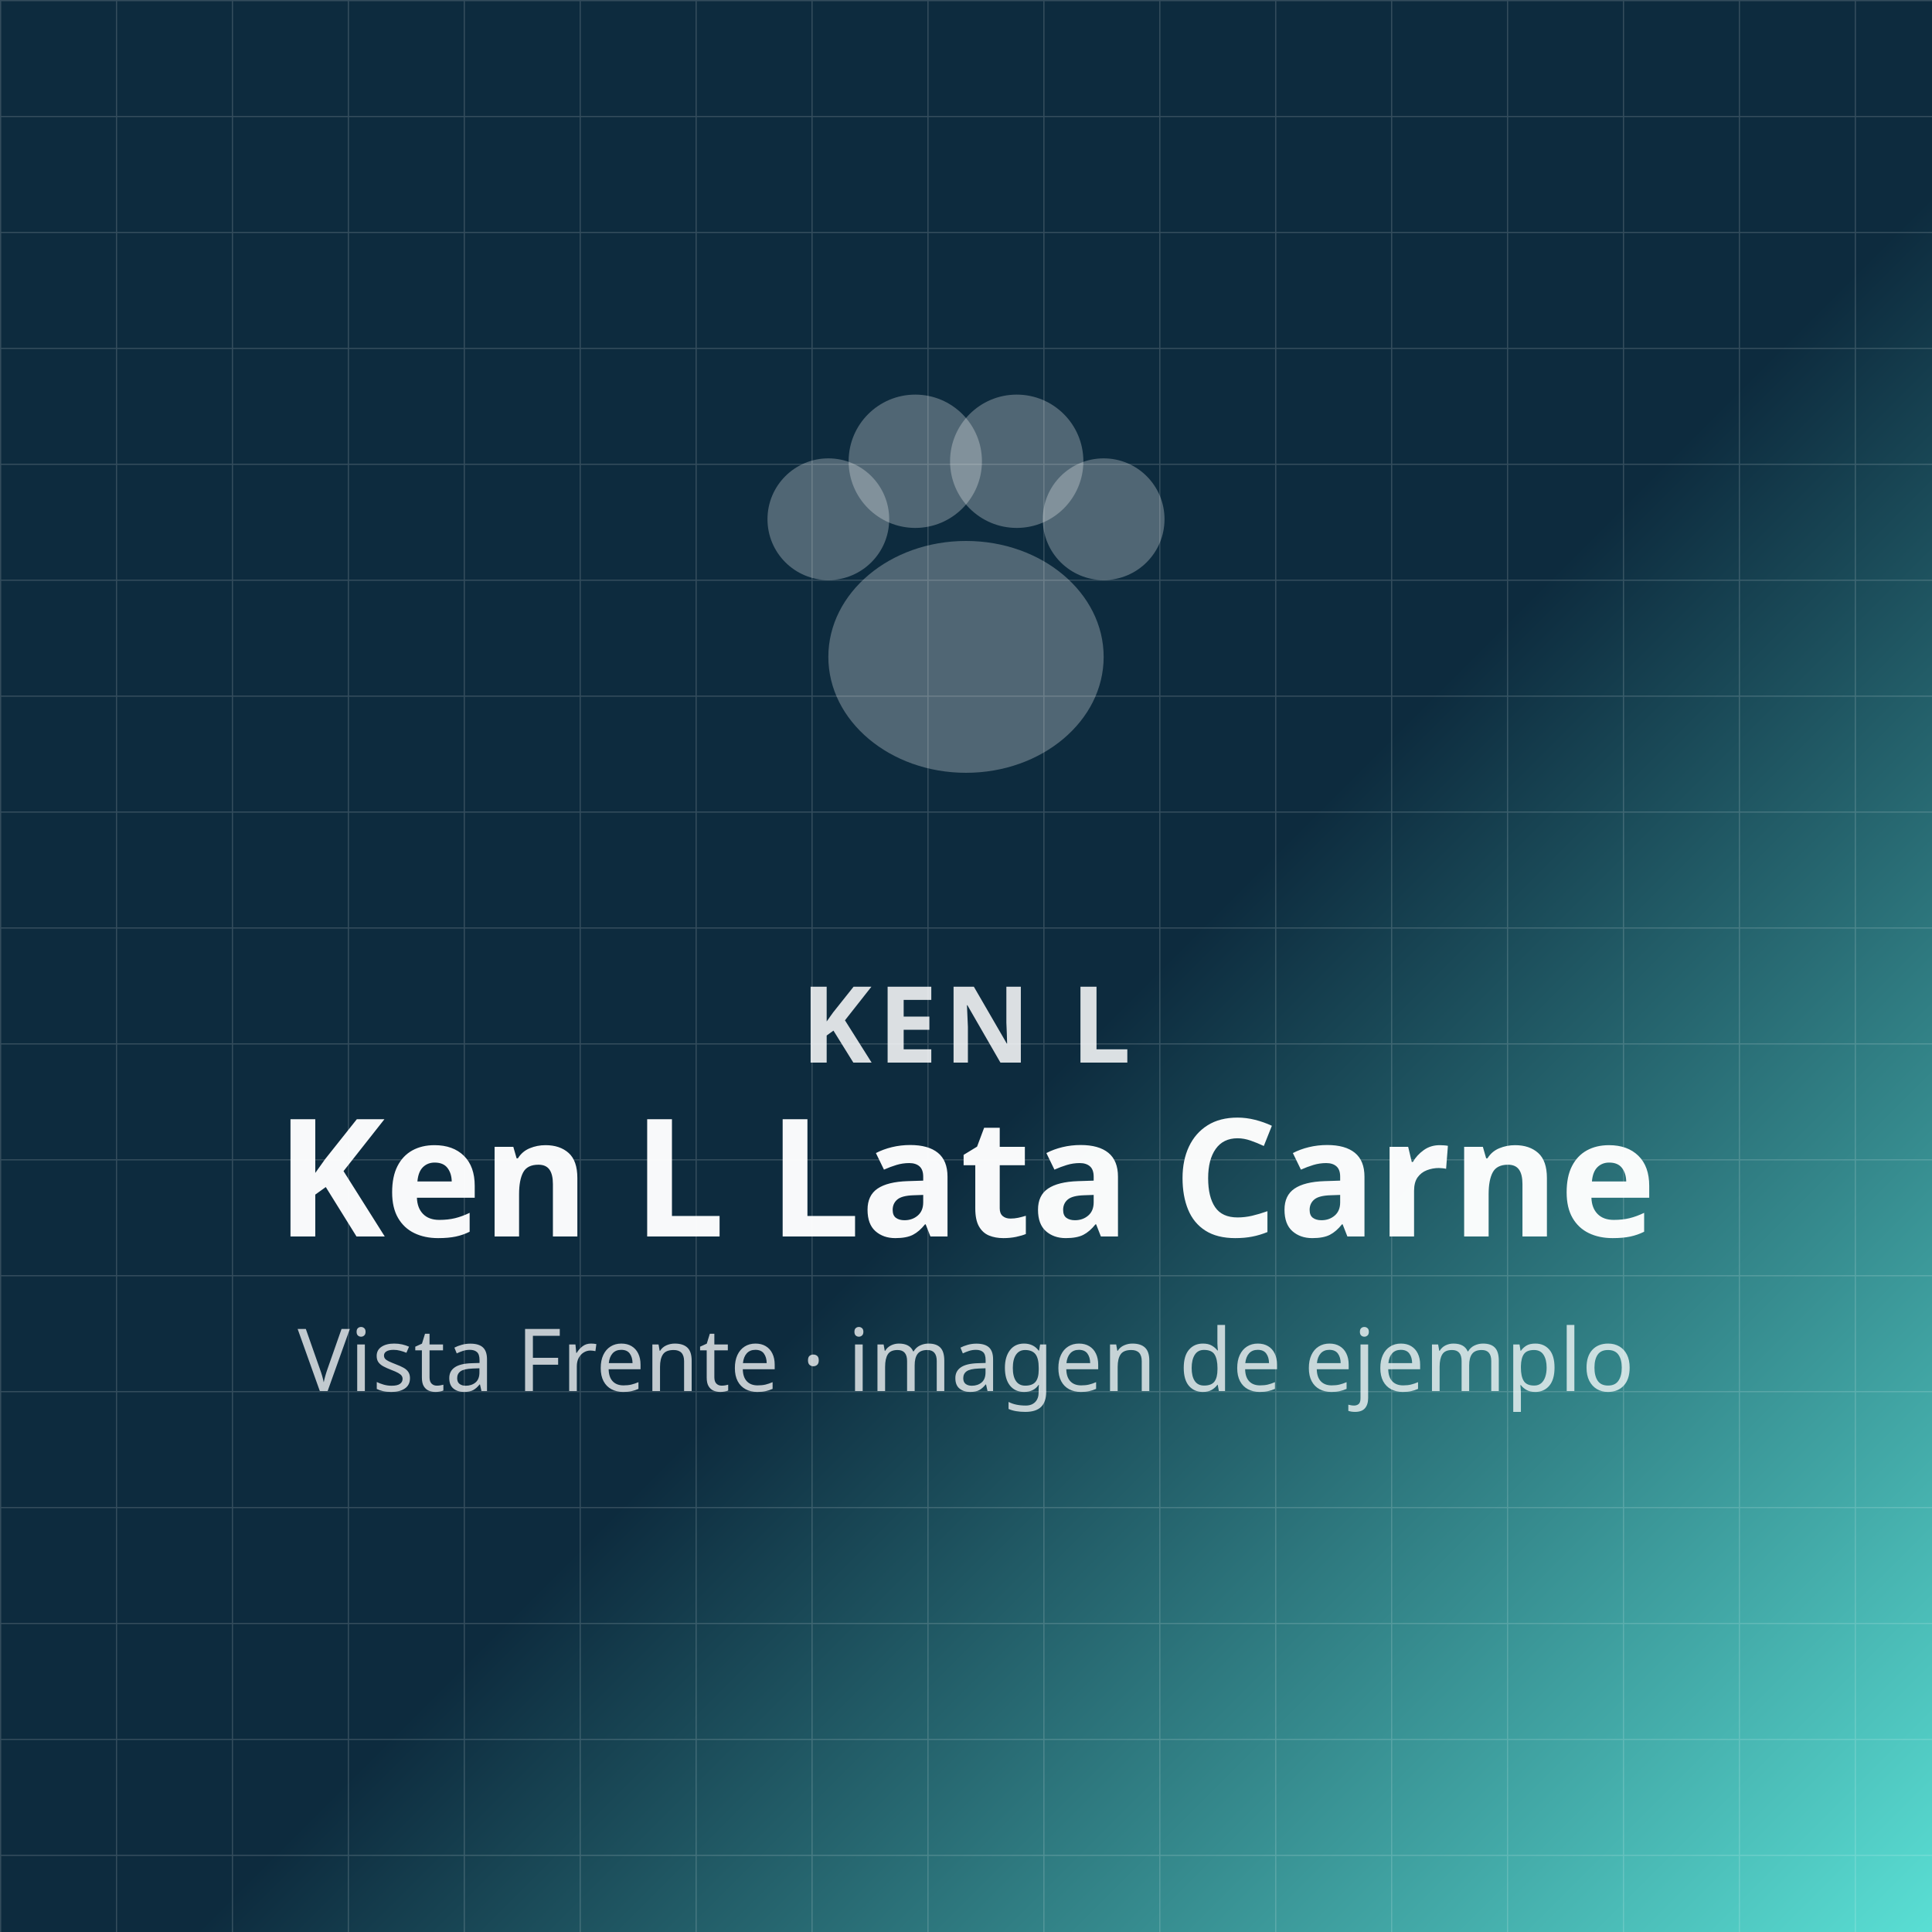
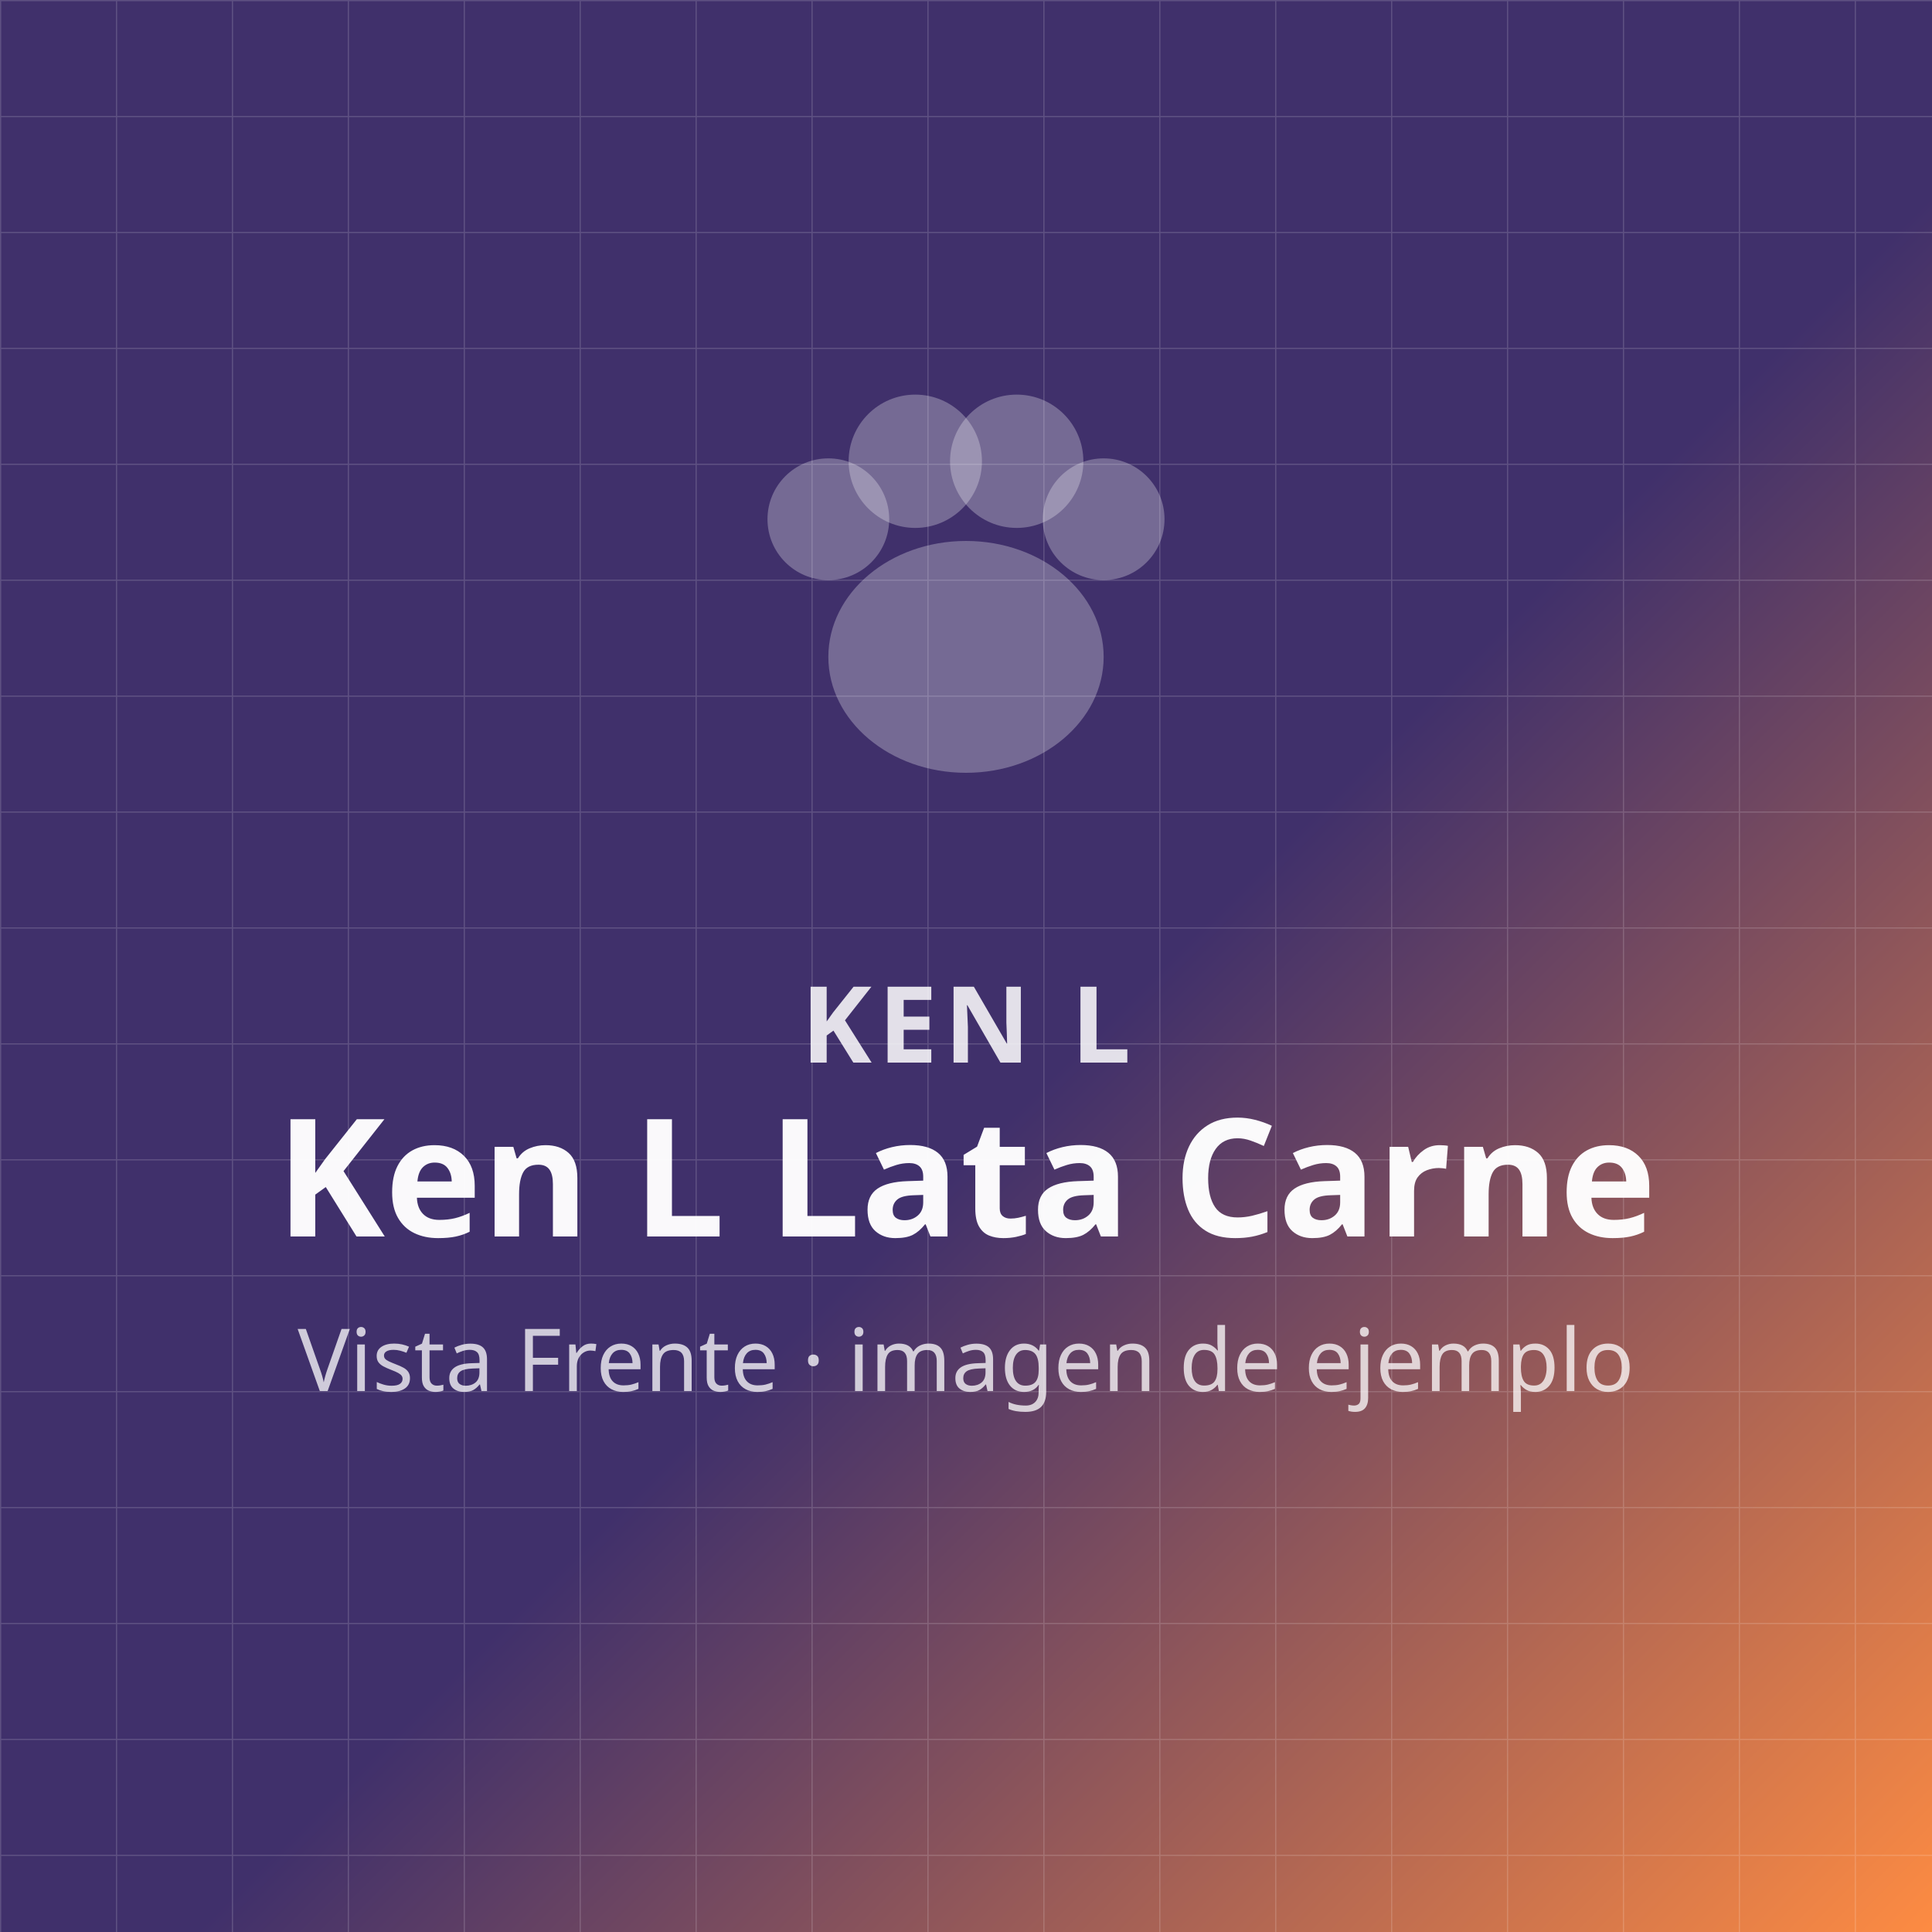
<svg xmlns="http://www.w3.org/2000/svg" width="1200" height="1200" viewBox="0 0 1200 1200" role="img" aria-label="Ken L Lata Carne">
  <defs>
    <linearGradient id="g" x1="0" y1="0" x2="1" y2="1">
-       <stop offset="0" stop-color="#0D2B3E" />
-       <stop offset="0.55" stop-color="#0D2B3E" />
-       <stop offset="1" stop-color="#5AE0D5" />
+       <stop offset="0" stop-color="#40306B" />
+       <stop offset="0.55" stop-color="#40306B" />
+       <stop offset="1" stop-color="#FF8C42" />
    </linearGradient>
    <pattern id="grid" width="72" height="72" patternUnits="userSpaceOnUse">
      <path d="M 72 0 L 0 0 0 72" fill="none" stroke="rgba(255,255,255,0.16)" stroke-width="1.5" />
    </pattern>
  </defs>
  <rect width="1200" height="1200" fill="url(#g)" />
  <rect width="1200" height="1200" fill="url(#grid)" />
  <circle cx="514.5" cy="322.5" r="37.8" fill="rgba(255,255,255,0.28)" />
  <circle cx="568.5" cy="286.5" r="41.4" fill="rgba(255,255,255,0.28)" />
  <circle cx="631.5" cy="286.5" r="41.4" fill="rgba(255,255,255,0.28)" />
  <circle cx="685.5" cy="322.5" r="37.8" fill="rgba(255,255,255,0.28)" />
  <ellipse cx="600" cy="408" rx="85.5" ry="72" fill="rgba(255,255,255,0.28)" />
  <text x="600" y="660" text-anchor="middle" font-family="Fredoka, Nunito, system-ui, sans-serif" font-size="66" font-weight="700" letter-spacing="4" fill="rgba(255,255,255,0.85)">KEN L</text>
  <text x="600" y="768" text-anchor="middle" font-family="Fredoka, Nunito, system-ui, sans-serif" font-size="102" font-weight="800" fill="rgba(255,255,255,0.97)">Ken L Lata Carne</text>
  <text x="600" y="864" text-anchor="middle" font-family="Fredoka, Nunito, system-ui, sans-serif" font-size="54" font-weight="500" fill="rgba(255,255,255,0.75)">Vista Frente · imagen de ejemplo</text>
</svg>
